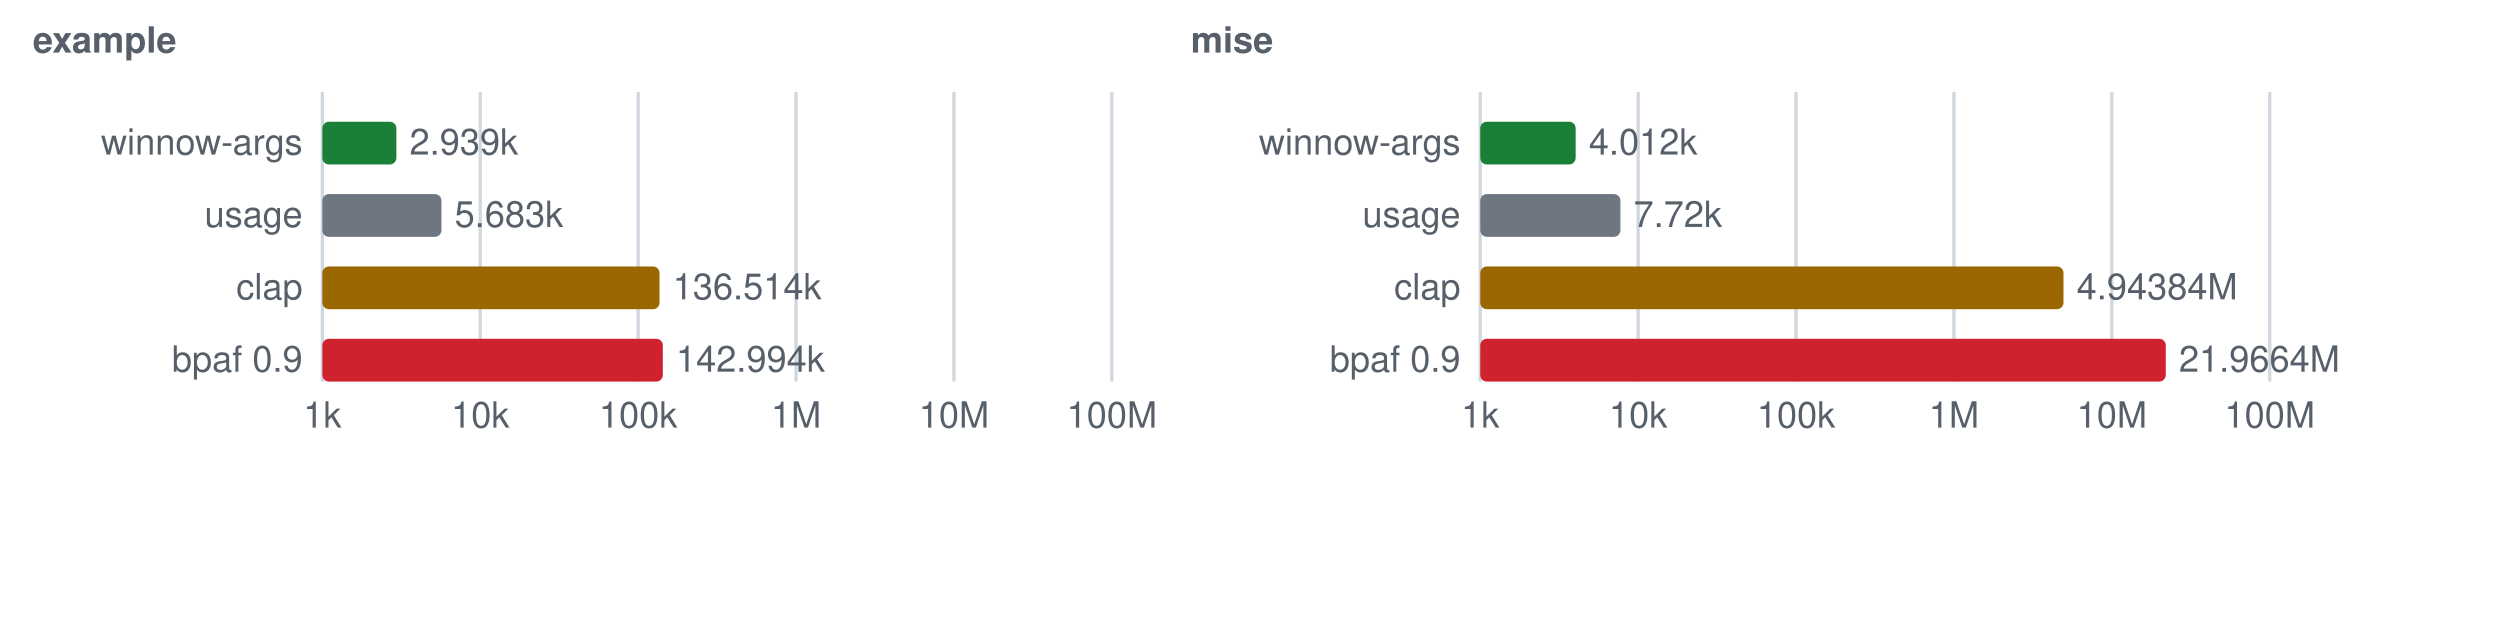
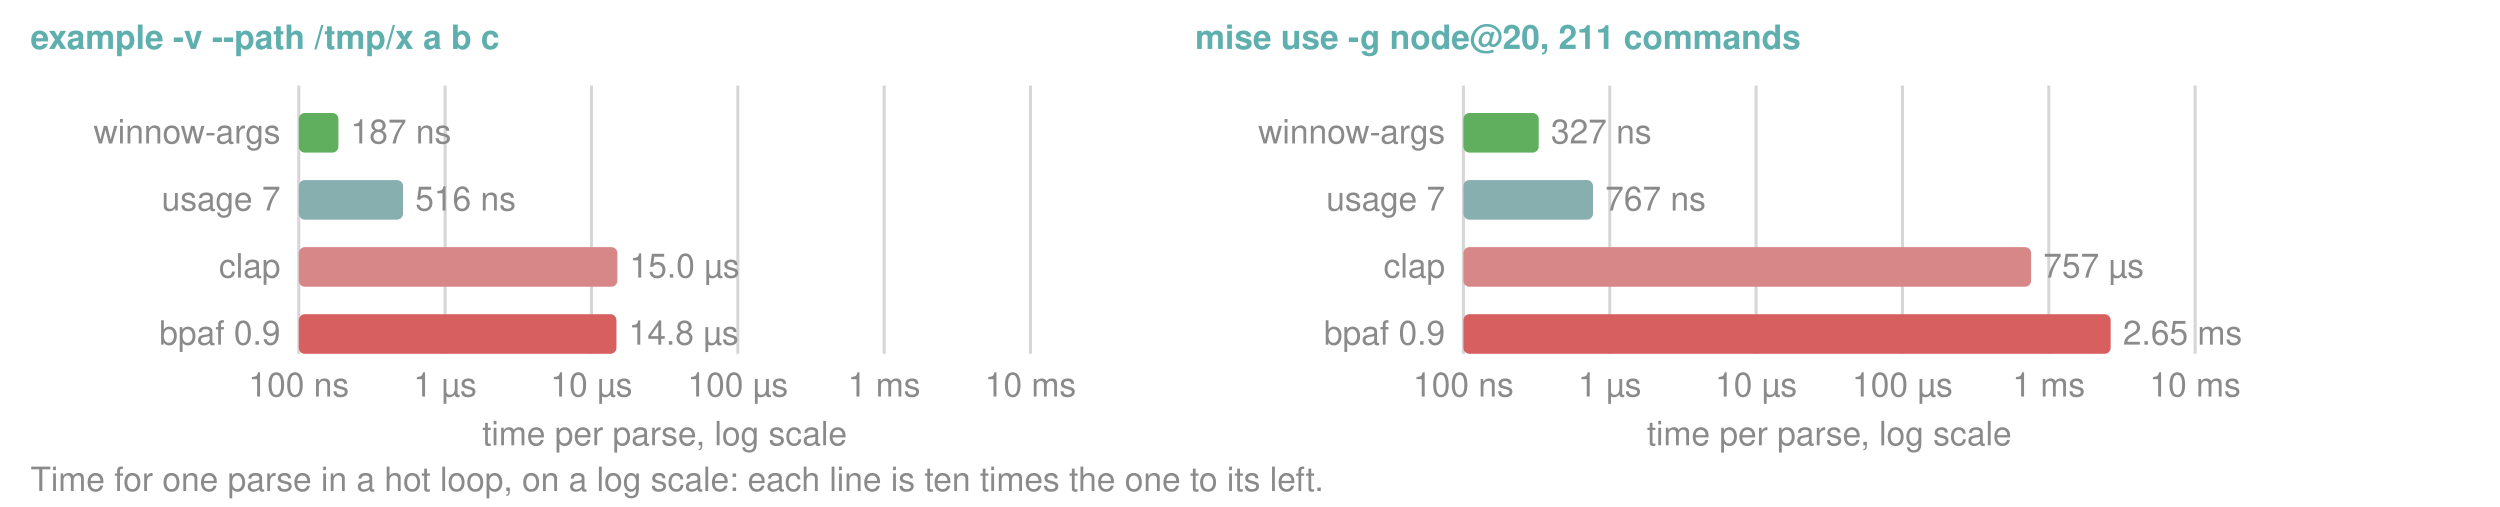
- <svg xmlns="http://www.w3.org/2000/svg" width="760" height="190" viewBox="0 0 760 190" role="img" aria-label="Instructions per parse: winnow-args against usage, clap and bpaf.">
-   <rect width="760" height="190" fill="none" />
-   <text x="10" y="16" font-family="ui-sans-serif,system-ui,Segoe UI,Helvetica,Arial,sans-serif" font-size="11" font-weight="600" fill="#57606a">example</text>
-   <line x1="98.0" y1="28" x2="98.0" y2="116" stroke="#d0d7de" stroke-width="1" />
-   <text x="98.0" y="130" font-family="ui-sans-serif,system-ui,Segoe UI,Helvetica,Arial,sans-serif" font-size="11" fill="#57606a" text-anchor="middle">1k</text>
-   <line x1="146.0" y1="28" x2="146.0" y2="116" stroke="#d0d7de" stroke-width="1" />
-   <text x="146.0" y="130" font-family="ui-sans-serif,system-ui,Segoe UI,Helvetica,Arial,sans-serif" font-size="11" fill="#57606a" text-anchor="middle">10k</text>
-   <line x1="194.0" y1="28" x2="194.0" y2="116" stroke="#d0d7de" stroke-width="1" />
-   <text x="194.0" y="130" font-family="ui-sans-serif,system-ui,Segoe UI,Helvetica,Arial,sans-serif" font-size="11" fill="#57606a" text-anchor="middle">100k</text>
-   <line x1="242.0" y1="28" x2="242.0" y2="116" stroke="#d0d7de" stroke-width="1" />
-   <text x="242.0" y="130" font-family="ui-sans-serif,system-ui,Segoe UI,Helvetica,Arial,sans-serif" font-size="11" fill="#57606a" text-anchor="middle">1M</text>
-   <line x1="290.0" y1="28" x2="290.0" y2="116" stroke="#d0d7de" stroke-width="1" />
-   <text x="290.0" y="130" font-family="ui-sans-serif,system-ui,Segoe UI,Helvetica,Arial,sans-serif" font-size="11" fill="#57606a" text-anchor="middle">10M</text>
-   <line x1="338.0" y1="28" x2="338.0" y2="116" stroke="#d0d7de" stroke-width="1" />
-   <text x="338.0" y="130" font-family="ui-sans-serif,system-ui,Segoe UI,Helvetica,Arial,sans-serif" font-size="11" fill="#57606a" text-anchor="middle">100M</text>
-   <text x="92.0" y="47" font-family="ui-sans-serif,system-ui,Segoe UI,Helvetica,Arial,sans-serif" font-size="11" fill="#57606a" text-anchor="end">winnow-args</text>
-   <rect x="98" y="37" width="22.5" height="13" rx="2" fill="#1a7f37" />
-   <text x="124.5" y="47" font-family="ui-sans-serif,system-ui,Segoe UI,Helvetica,Arial,sans-serif" font-size="11" fill="#57606a">2.939k</text>
-   <text x="92.0" y="69" font-family="ui-sans-serif,system-ui,Segoe UI,Helvetica,Arial,sans-serif" font-size="11" fill="#57606a" text-anchor="end">usage</text>
-   <rect x="98" y="59" width="36.2" height="13" rx="2" fill="#6e7781" />
-   <text x="138.2" y="69" font-family="ui-sans-serif,system-ui,Segoe UI,Helvetica,Arial,sans-serif" font-size="11" fill="#57606a">5.683k</text>
-   <text x="92.0" y="91" font-family="ui-sans-serif,system-ui,Segoe UI,Helvetica,Arial,sans-serif" font-size="11" fill="#57606a" text-anchor="end">clap</text>
-   <rect x="98" y="81" width="102.5" height="13" rx="2" fill="#9a6700" />
-   <text x="204.5" y="91" font-family="ui-sans-serif,system-ui,Segoe UI,Helvetica,Arial,sans-serif" font-size="11" fill="#57606a">136.514k</text>
-   <text x="92.0" y="113" font-family="ui-sans-serif,system-ui,Segoe UI,Helvetica,Arial,sans-serif" font-size="11" fill="#57606a" text-anchor="end">bpaf 0.9</text>
-   <rect x="98" y="103" width="103.5" height="13" rx="2" fill="#cf222e" />
-   <text x="205.5" y="113" font-family="ui-sans-serif,system-ui,Segoe UI,Helvetica,Arial,sans-serif" font-size="11" fill="#57606a">142.994k</text>
-   <text x="362" y="16" font-family="ui-sans-serif,system-ui,Segoe UI,Helvetica,Arial,sans-serif" font-size="11" font-weight="600" fill="#57606a">mise</text>
-   <line x1="450.0" y1="28" x2="450.0" y2="116" stroke="#d0d7de" stroke-width="1" />
-   <text x="450.0" y="130" font-family="ui-sans-serif,system-ui,Segoe UI,Helvetica,Arial,sans-serif" font-size="11" fill="#57606a" text-anchor="middle">1k</text>
-   <line x1="498.0" y1="28" x2="498.0" y2="116" stroke="#d0d7de" stroke-width="1" />
-   <text x="498.0" y="130" font-family="ui-sans-serif,system-ui,Segoe UI,Helvetica,Arial,sans-serif" font-size="11" fill="#57606a" text-anchor="middle">10k</text>
-   <line x1="546.0" y1="28" x2="546.0" y2="116" stroke="#d0d7de" stroke-width="1" />
-   <text x="546.0" y="130" font-family="ui-sans-serif,system-ui,Segoe UI,Helvetica,Arial,sans-serif" font-size="11" fill="#57606a" text-anchor="middle">100k</text>
-   <line x1="594.0" y1="28" x2="594.0" y2="116" stroke="#d0d7de" stroke-width="1" />
-   <text x="594.0" y="130" font-family="ui-sans-serif,system-ui,Segoe UI,Helvetica,Arial,sans-serif" font-size="11" fill="#57606a" text-anchor="middle">1M</text>
-   <line x1="642.0" y1="28" x2="642.0" y2="116" stroke="#d0d7de" stroke-width="1" />
-   <text x="642.0" y="130" font-family="ui-sans-serif,system-ui,Segoe UI,Helvetica,Arial,sans-serif" font-size="11" fill="#57606a" text-anchor="middle">10M</text>
-   <line x1="690.0" y1="28" x2="690.0" y2="116" stroke="#d0d7de" stroke-width="1" />
-   <text x="690.0" y="130" font-family="ui-sans-serif,system-ui,Segoe UI,Helvetica,Arial,sans-serif" font-size="11" fill="#57606a" text-anchor="middle">100M</text>
-   <text x="444.0" y="47" font-family="ui-sans-serif,system-ui,Segoe UI,Helvetica,Arial,sans-serif" font-size="11" fill="#57606a" text-anchor="end">winnow-args</text>
-   <rect x="450" y="37" width="29.0" height="13" rx="2" fill="#1a7f37" />
-   <text x="483.0" y="47" font-family="ui-sans-serif,system-ui,Segoe UI,Helvetica,Arial,sans-serif" font-size="11" fill="#57606a">4.012k</text>
-   <text x="444.0" y="69" font-family="ui-sans-serif,system-ui,Segoe UI,Helvetica,Arial,sans-serif" font-size="11" fill="#57606a" text-anchor="end">usage</text>
-   <rect x="450" y="59" width="42.6" height="13" rx="2" fill="#6e7781" />
-   <text x="496.6" y="69" font-family="ui-sans-serif,system-ui,Segoe UI,Helvetica,Arial,sans-serif" font-size="11" fill="#57606a">7.72k</text>
-   <text x="444.0" y="91" font-family="ui-sans-serif,system-ui,Segoe UI,Helvetica,Arial,sans-serif" font-size="11" fill="#57606a" text-anchor="end">clap</text>
-   <rect x="450" y="81" width="177.3" height="13" rx="2" fill="#9a6700" />
-   <text x="631.3" y="91" font-family="ui-sans-serif,system-ui,Segoe UI,Helvetica,Arial,sans-serif" font-size="11" fill="#57606a">4.94384M</text>
-   <text x="444.0" y="113" font-family="ui-sans-serif,system-ui,Segoe UI,Helvetica,Arial,sans-serif" font-size="11" fill="#57606a" text-anchor="end">bpaf 0.9</text>
-   <rect x="450" y="103" width="208.4" height="13" rx="2" fill="#cf222e" />
-   <text x="662.4" y="113" font-family="ui-sans-serif,system-ui,Segoe UI,Helvetica,Arial,sans-serif" font-size="11" fill="#57606a">21.9664M</text>
+ <svg xmlns="http://www.w3.org/2000/svg" width="1012" height="205" viewBox="0 0 820 166" role="img" aria-label="Time per parse: winnow-args against usage, clap and bpaf.">
+   <rect width="820" height="166" fill="none" />
+   <text x="10" y="16" font-family="ui-sans-serif,system-ui,Segoe UI,Helvetica,Arial,sans-serif" font-size="11" font-weight="600" fill="#5fafaf">example -v --path /tmp/x a b c</text>
+   <line x1="98.0" y1="28" x2="98.0" y2="116" stroke="#8a8a8a" stroke-opacity="0.35" stroke-width="1" />
+   <text x="98.0" y="130" font-family="ui-sans-serif,system-ui,Segoe UI,Helvetica,Arial,sans-serif" font-size="11" fill="#8a8a8a" text-anchor="middle">100 ns</text>
+   <line x1="146.0" y1="28" x2="146.0" y2="116" stroke="#8a8a8a" stroke-opacity="0.35" stroke-width="1" />
+   <text x="146.0" y="130" font-family="ui-sans-serif,system-ui,Segoe UI,Helvetica,Arial,sans-serif" font-size="11" fill="#8a8a8a" text-anchor="middle">1 µs</text>
+   <line x1="194.0" y1="28" x2="194.0" y2="116" stroke="#8a8a8a" stroke-opacity="0.35" stroke-width="1" />
+   <text x="194.0" y="130" font-family="ui-sans-serif,system-ui,Segoe UI,Helvetica,Arial,sans-serif" font-size="11" fill="#8a8a8a" text-anchor="middle">10 µs</text>
+   <line x1="242.0" y1="28" x2="242.0" y2="116" stroke="#8a8a8a" stroke-opacity="0.35" stroke-width="1" />
+   <text x="242.0" y="130" font-family="ui-sans-serif,system-ui,Segoe UI,Helvetica,Arial,sans-serif" font-size="11" fill="#8a8a8a" text-anchor="middle">100 µs</text>
+   <line x1="290.0" y1="28" x2="290.0" y2="116" stroke="#8a8a8a" stroke-opacity="0.35" stroke-width="1" />
+   <text x="290.0" y="130" font-family="ui-sans-serif,system-ui,Segoe UI,Helvetica,Arial,sans-serif" font-size="11" fill="#8a8a8a" text-anchor="middle">1 ms</text>
+   <line x1="338.0" y1="28" x2="338.0" y2="116" stroke="#8a8a8a" stroke-opacity="0.35" stroke-width="1" />
+   <text x="338.0" y="130" font-family="ui-sans-serif,system-ui,Segoe UI,Helvetica,Arial,sans-serif" font-size="11" fill="#8a8a8a" text-anchor="middle">10 ms</text>
+   <text x="218.0" y="146" font-family="ui-sans-serif,system-ui,Segoe UI,Helvetica,Arial,sans-serif" font-size="11" fill="#8a8a8a" text-anchor="middle">time per parse, log scale</text>
+   <text x="92.0" y="47" font-family="ui-sans-serif,system-ui,Segoe UI,Helvetica,Arial,sans-serif" font-size="11" fill="#8a8a8a" text-anchor="end">winnow-args</text>
+   <rect x="98" y="37" width="13.0" height="13" rx="2" fill="#5faf5f" />
+   <text x="115.0" y="47" font-family="ui-sans-serif,system-ui,Segoe UI,Helvetica,Arial,sans-serif" font-size="11" fill="#8a8a8a">187 ns</text>
+   <text x="92.0" y="69" font-family="ui-sans-serif,system-ui,Segoe UI,Helvetica,Arial,sans-serif" font-size="11" fill="#8a8a8a" text-anchor="end">usage 7</text>
+   <rect x="98" y="59" width="34.2" height="13" rx="2" fill="#87afaf" />
+   <text x="136.2" y="69" font-family="ui-sans-serif,system-ui,Segoe UI,Helvetica,Arial,sans-serif" font-size="11" fill="#8a8a8a">516 ns</text>
+   <text x="92.0" y="91" font-family="ui-sans-serif,system-ui,Segoe UI,Helvetica,Arial,sans-serif" font-size="11" fill="#8a8a8a" text-anchor="end">clap</text>
+   <rect x="98" y="81" width="104.5" height="13" rx="2" fill="#d78787" />
+   <text x="206.5" y="91" font-family="ui-sans-serif,system-ui,Segoe UI,Helvetica,Arial,sans-serif" font-size="11" fill="#8a8a8a">15.0 µs</text>
+   <text x="92.0" y="113" font-family="ui-sans-serif,system-ui,Segoe UI,Helvetica,Arial,sans-serif" font-size="11" fill="#8a8a8a" text-anchor="end">bpaf 0.9</text>
+   <rect x="98" y="103" width="104.2" height="13" rx="2" fill="#d75f5f" />
+   <text x="206.2" y="113" font-family="ui-sans-serif,system-ui,Segoe UI,Helvetica,Arial,sans-serif" font-size="11" fill="#8a8a8a">14.8 µs</text>
+   <text x="392" y="16" font-family="ui-sans-serif,system-ui,Segoe UI,Helvetica,Arial,sans-serif" font-size="11" font-weight="600" fill="#5fafaf">mise use -g node@20, 211 commands</text>
+   <line x1="480.0" y1="28" x2="480.0" y2="116" stroke="#8a8a8a" stroke-opacity="0.35" stroke-width="1" />
+   <text x="480.0" y="130" font-family="ui-sans-serif,system-ui,Segoe UI,Helvetica,Arial,sans-serif" font-size="11" fill="#8a8a8a" text-anchor="middle">100 ns</text>
+   <line x1="528.0" y1="28" x2="528.0" y2="116" stroke="#8a8a8a" stroke-opacity="0.35" stroke-width="1" />
+   <text x="528.0" y="130" font-family="ui-sans-serif,system-ui,Segoe UI,Helvetica,Arial,sans-serif" font-size="11" fill="#8a8a8a" text-anchor="middle">1 µs</text>
+   <line x1="576.0" y1="28" x2="576.0" y2="116" stroke="#8a8a8a" stroke-opacity="0.35" stroke-width="1" />
+   <text x="576.0" y="130" font-family="ui-sans-serif,system-ui,Segoe UI,Helvetica,Arial,sans-serif" font-size="11" fill="#8a8a8a" text-anchor="middle">10 µs</text>
+   <line x1="624.0" y1="28" x2="624.0" y2="116" stroke="#8a8a8a" stroke-opacity="0.35" stroke-width="1" />
+   <text x="624.0" y="130" font-family="ui-sans-serif,system-ui,Segoe UI,Helvetica,Arial,sans-serif" font-size="11" fill="#8a8a8a" text-anchor="middle">100 µs</text>
+   <line x1="672.0" y1="28" x2="672.0" y2="116" stroke="#8a8a8a" stroke-opacity="0.35" stroke-width="1" />
+   <text x="672.0" y="130" font-family="ui-sans-serif,system-ui,Segoe UI,Helvetica,Arial,sans-serif" font-size="11" fill="#8a8a8a" text-anchor="middle">1 ms</text>
+   <line x1="720.0" y1="28" x2="720.0" y2="116" stroke="#8a8a8a" stroke-opacity="0.35" stroke-width="1" />
+   <text x="720.0" y="130" font-family="ui-sans-serif,system-ui,Segoe UI,Helvetica,Arial,sans-serif" font-size="11" fill="#8a8a8a" text-anchor="middle">10 ms</text>
+   <text x="600.0" y="146" font-family="ui-sans-serif,system-ui,Segoe UI,Helvetica,Arial,sans-serif" font-size="11" fill="#8a8a8a" text-anchor="middle">time per parse, log scale</text>
+   <text x="474.0" y="47" font-family="ui-sans-serif,system-ui,Segoe UI,Helvetica,Arial,sans-serif" font-size="11" fill="#8a8a8a" text-anchor="end">winnow-args</text>
+   <rect x="480" y="37" width="24.7" height="13" rx="2" fill="#5faf5f" />
+   <text x="508.7" y="47" font-family="ui-sans-serif,system-ui,Segoe UI,Helvetica,Arial,sans-serif" font-size="11" fill="#8a8a8a">327 ns</text>
+   <text x="474.0" y="69" font-family="ui-sans-serif,system-ui,Segoe UI,Helvetica,Arial,sans-serif" font-size="11" fill="#8a8a8a" text-anchor="end">usage 7</text>
+   <rect x="480" y="59" width="42.5" height="13" rx="2" fill="#87afaf" />
+   <text x="526.5" y="69" font-family="ui-sans-serif,system-ui,Segoe UI,Helvetica,Arial,sans-serif" font-size="11" fill="#8a8a8a">767 ns</text>
+   <text x="474.0" y="91" font-family="ui-sans-serif,system-ui,Segoe UI,Helvetica,Arial,sans-serif" font-size="11" fill="#8a8a8a" text-anchor="end">clap</text>
+   <rect x="480" y="81" width="186.2" height="13" rx="2" fill="#d78787" />
+   <text x="670.2" y="91" font-family="ui-sans-serif,system-ui,Segoe UI,Helvetica,Arial,sans-serif" font-size="11" fill="#8a8a8a">757 µs</text>
+   <text x="474.0" y="113" font-family="ui-sans-serif,system-ui,Segoe UI,Helvetica,Arial,sans-serif" font-size="11" fill="#8a8a8a" text-anchor="end">bpaf 0.9</text>
+   <rect x="480" y="103" width="212.3" height="13" rx="2" fill="#d75f5f" />
+   <text x="696.3" y="113" font-family="ui-sans-serif,system-ui,Segoe UI,Helvetica,Arial,sans-serif" font-size="11" fill="#8a8a8a">2.65 ms</text>
+   <text x="10" y="161" font-family="ui-sans-serif,system-ui,Segoe UI,Helvetica,Arial,sans-serif" font-size="11" fill="#8a8a8a">Time for one parse in a hot loop, on a log scale: each line is ten times the one to its left.</text>
</svg>
